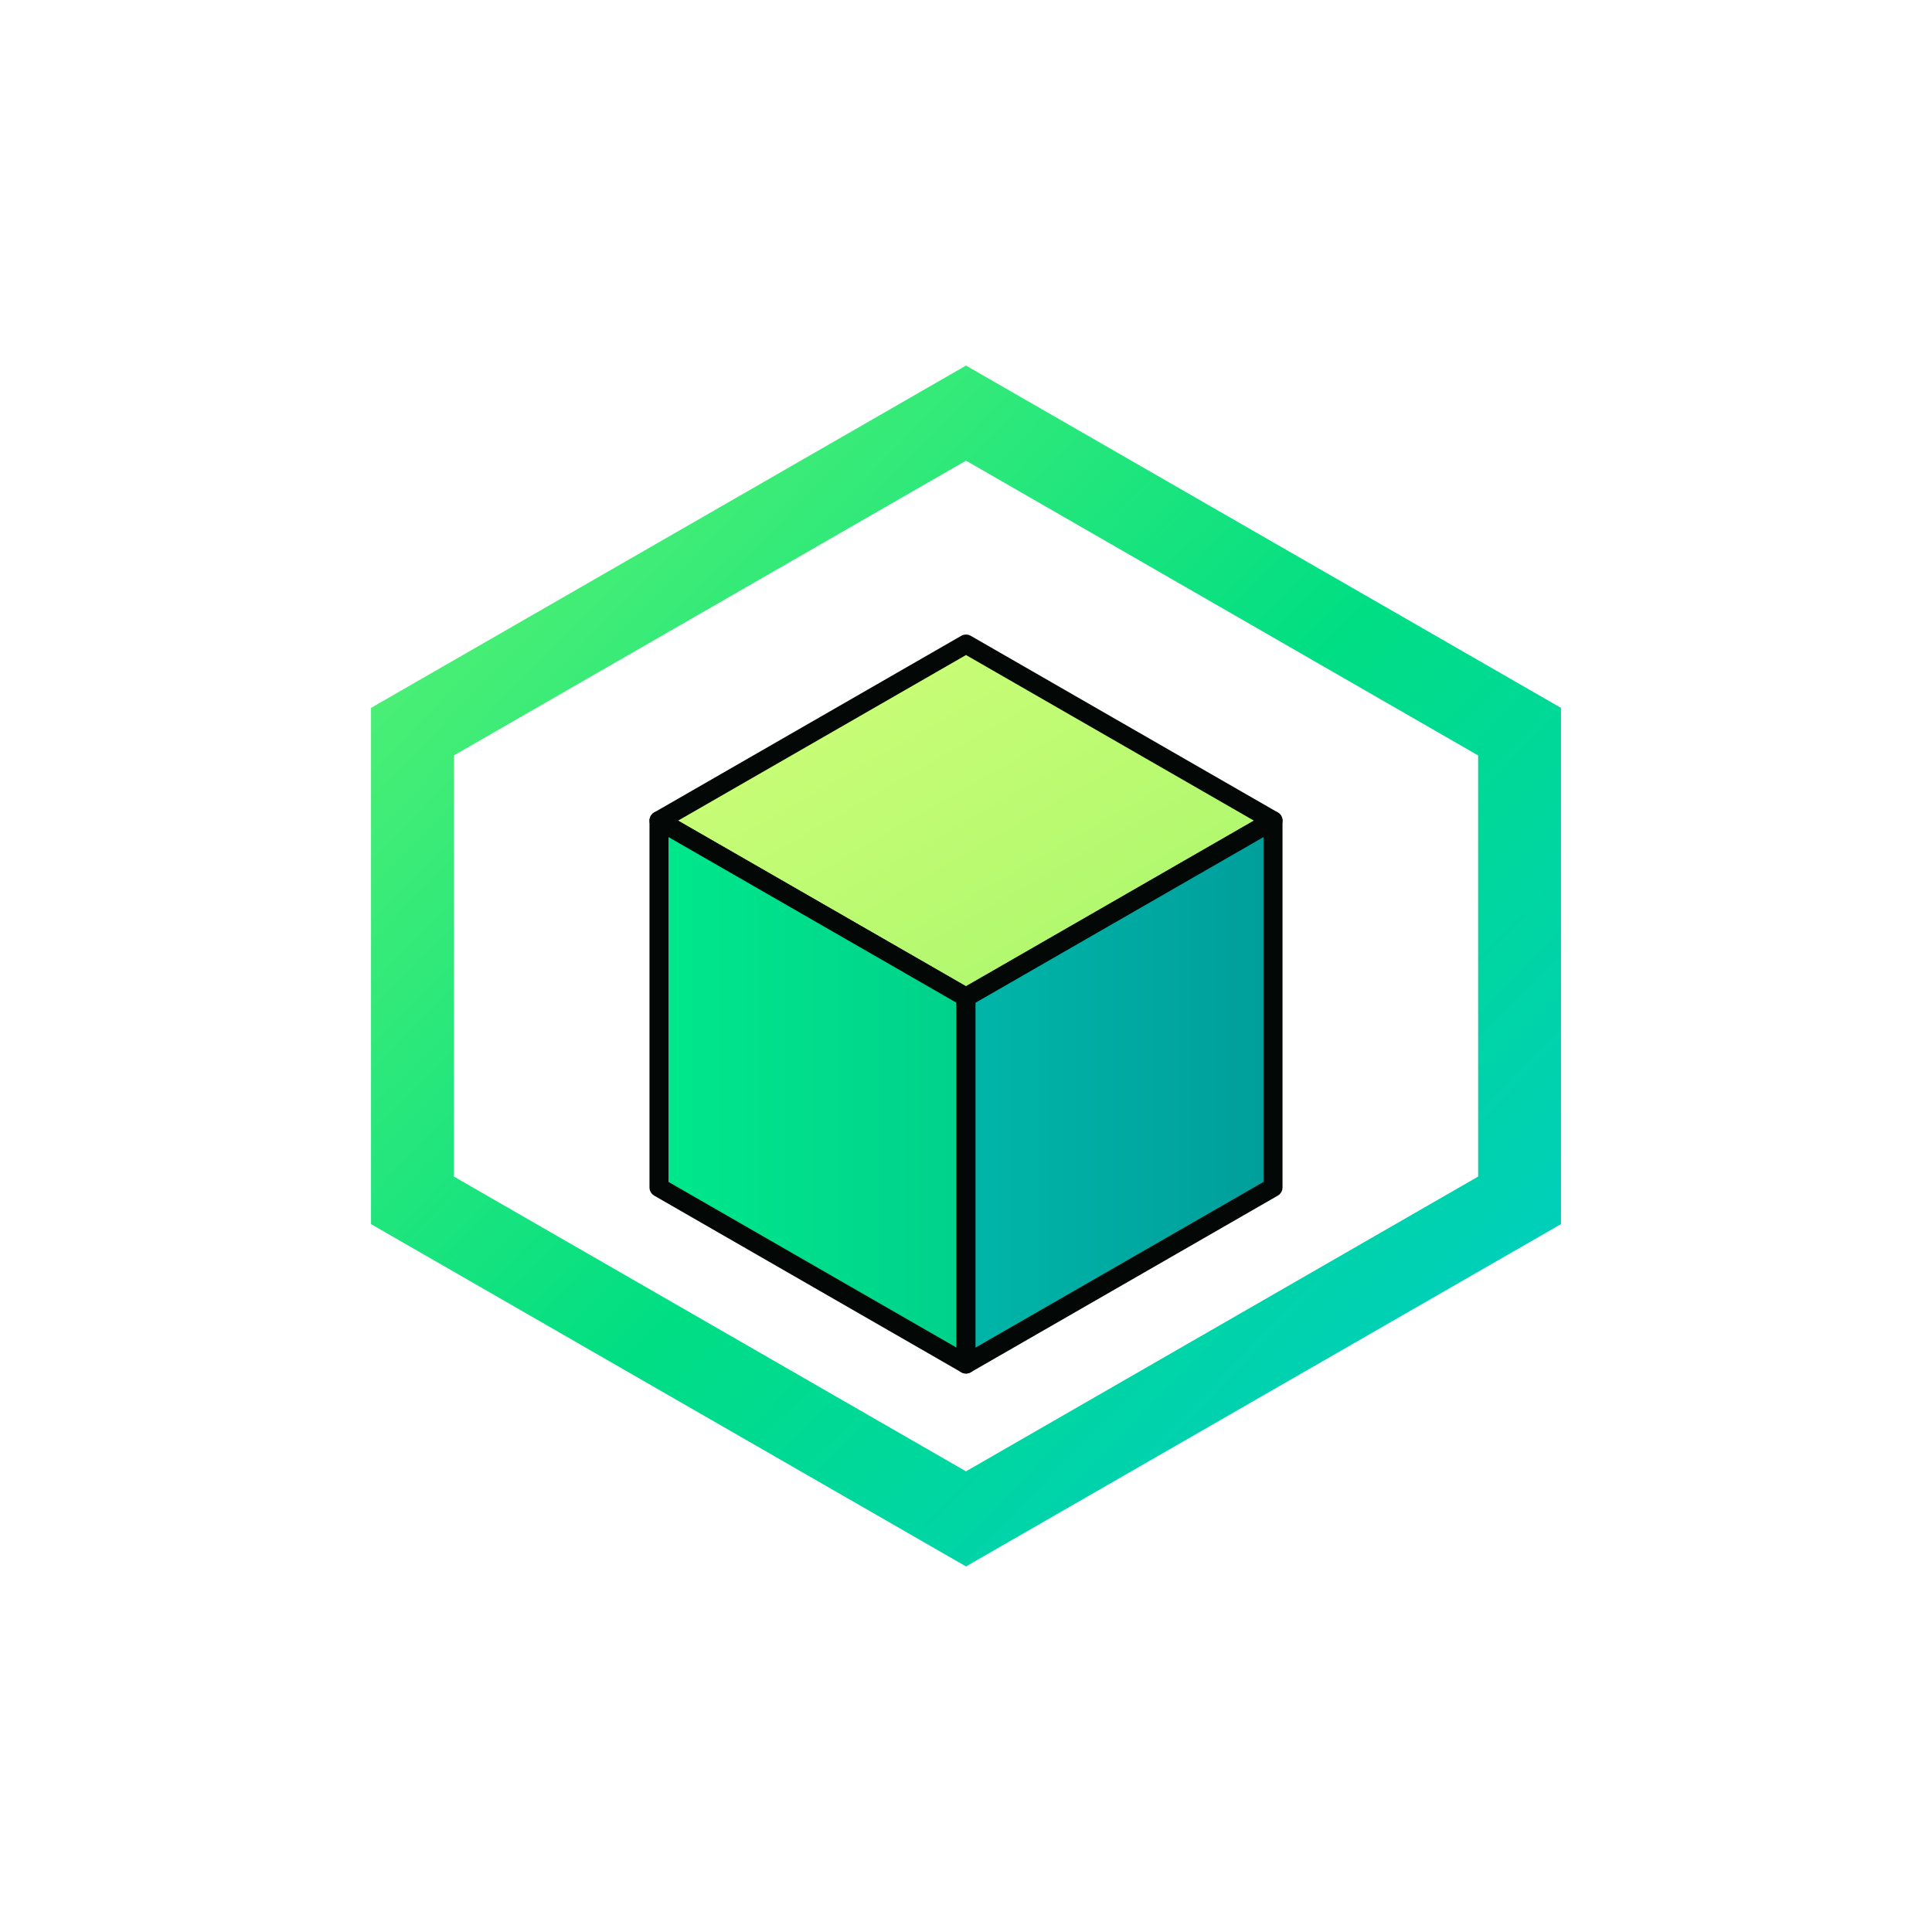
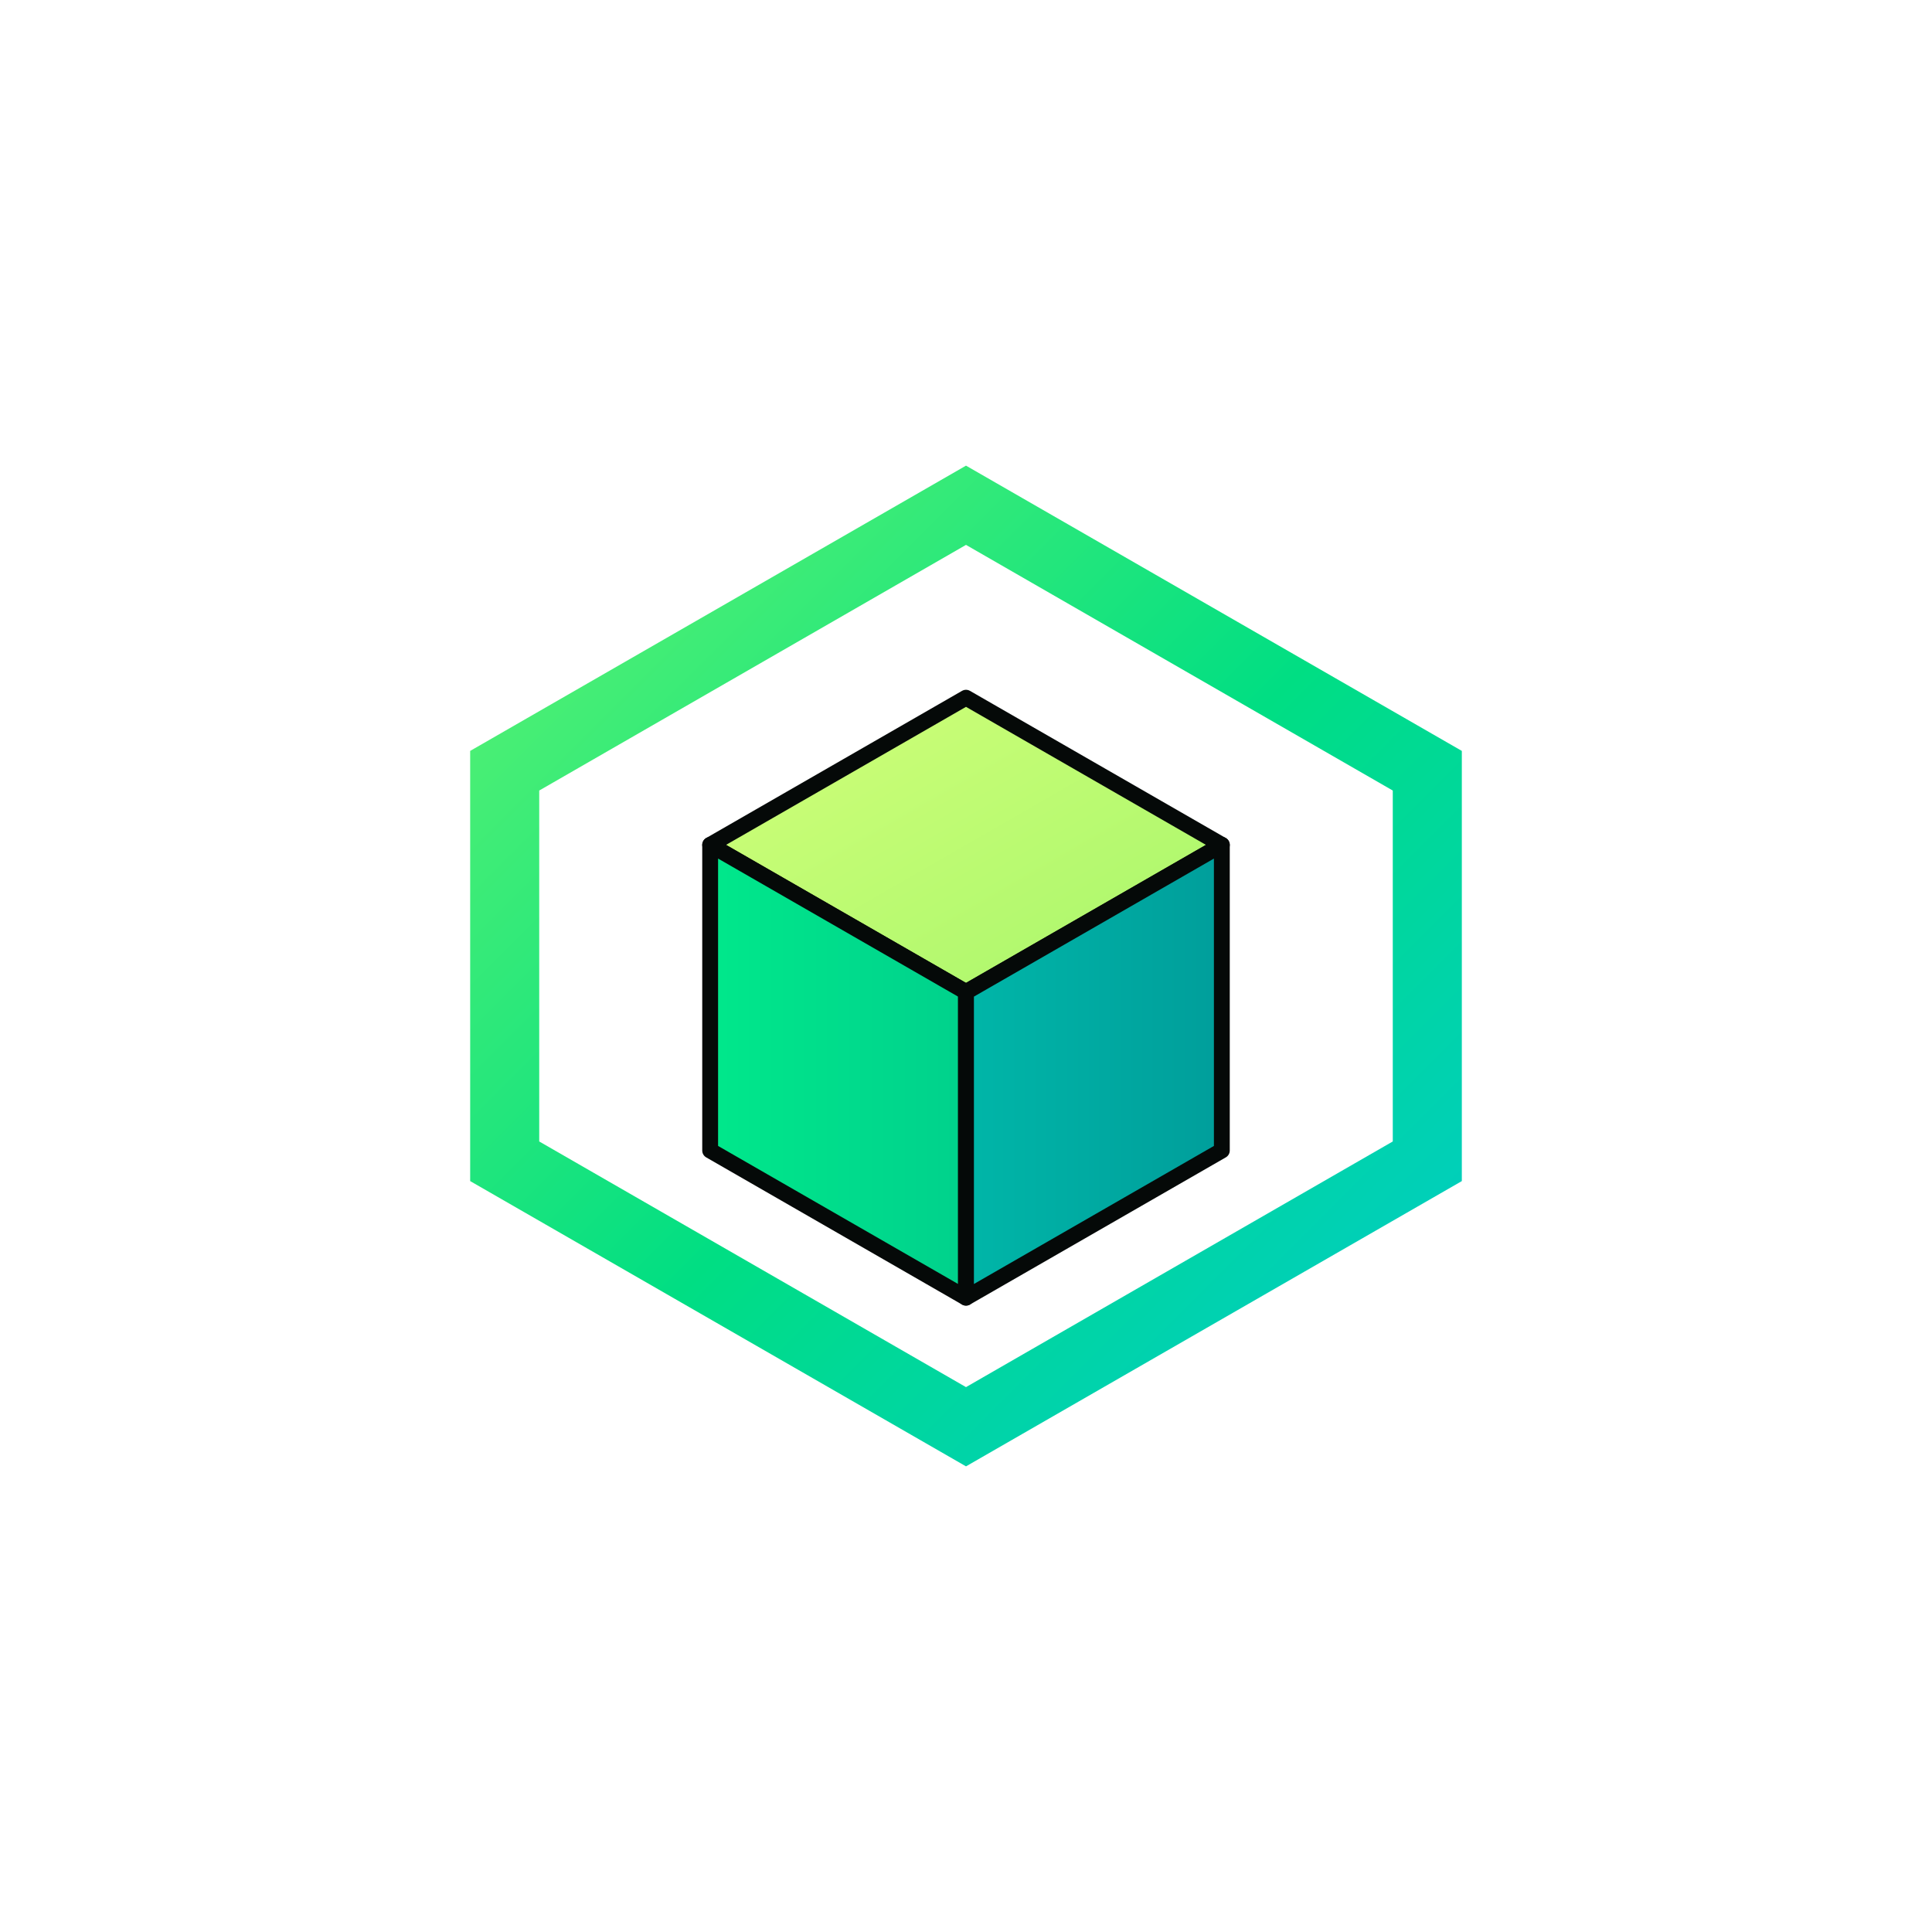
<svg xmlns="http://www.w3.org/2000/svg" width="1024" height="1024" viewBox="0 0 1024 1024">
  <defs>
-     <linearGradient id="hex" x1="0" y1="0" x2="1" y2="1">
+     <linearGradient id="ring" x1="0" y1="0" x2="1" y2="1">
      <stop stop-color="#65F56F" />
      <stop offset=".52" stop-color="#00DE83" />
      <stop offset="1" stop-color="#00C9D0" />
    </linearGradient>
    <linearGradient id="top" x1="0" y1="0" x2="1" y2="1">
      <stop stop-color="#D2FF79" />
      <stop offset="1" stop-color="#A7F66B" />
    </linearGradient>
    <linearGradient id="left">
      <stop stop-color="#00E88B" />
      <stop offset="1" stop-color="#00D18C" />
    </linearGradient>
    <linearGradient id="right">
      <stop stop-color="#00B6A8" />
      <stop offset="1" stop-color="#009E9B" />
    </linearGradient>
  </defs>
-   <g transform="translate(143.36 143.36) scale(0.72)">
-     <path d="M512 70 950 322 950 702 512 954 74 702 74 322Z M512 140 135 357 135 667 512 884 889 667 889 357Z" fill="url(#hex)" fill-rule="evenodd" />
-     <path d="M512 275 738 405 512 535 286 405Z" fill="url(#top)" stroke="#030807" stroke-width="14" stroke-linejoin="round" />
-     <path d="M286 405 512 535 512 805 286 675Z" fill="url(#left)" stroke="#030807" stroke-width="14" stroke-linejoin="round" />
-     <path d="M738 405 512 535 512 805 738 675Z" fill="url(#right)" stroke="#030807" stroke-width="14" stroke-linejoin="round" />
+   <g transform="translate(204.8 204.8) scale(.60)">
+     <path d="M512 70 950 322 950 702 512 954 74 702 74 322Z M512 140 135 357 135 667 512 884 889 667 889 357Z" fill="url(#ring)" fill-rule="evenodd" />
+     <path d="M512 275 738 405 512 535 286 405Z" fill="url(#top)" stroke="#050908" stroke-width="14" stroke-linejoin="round" />
+     <path d="M286 405 512 535 512 805 286 675Z" fill="url(#left)" stroke="#050908" stroke-width="14" stroke-linejoin="round" />
+     <path d="M738 405 512 535 512 805 738 675Z" fill="url(#right)" stroke="#050908" stroke-width="14" stroke-linejoin="round" />
  </g>
</svg>
